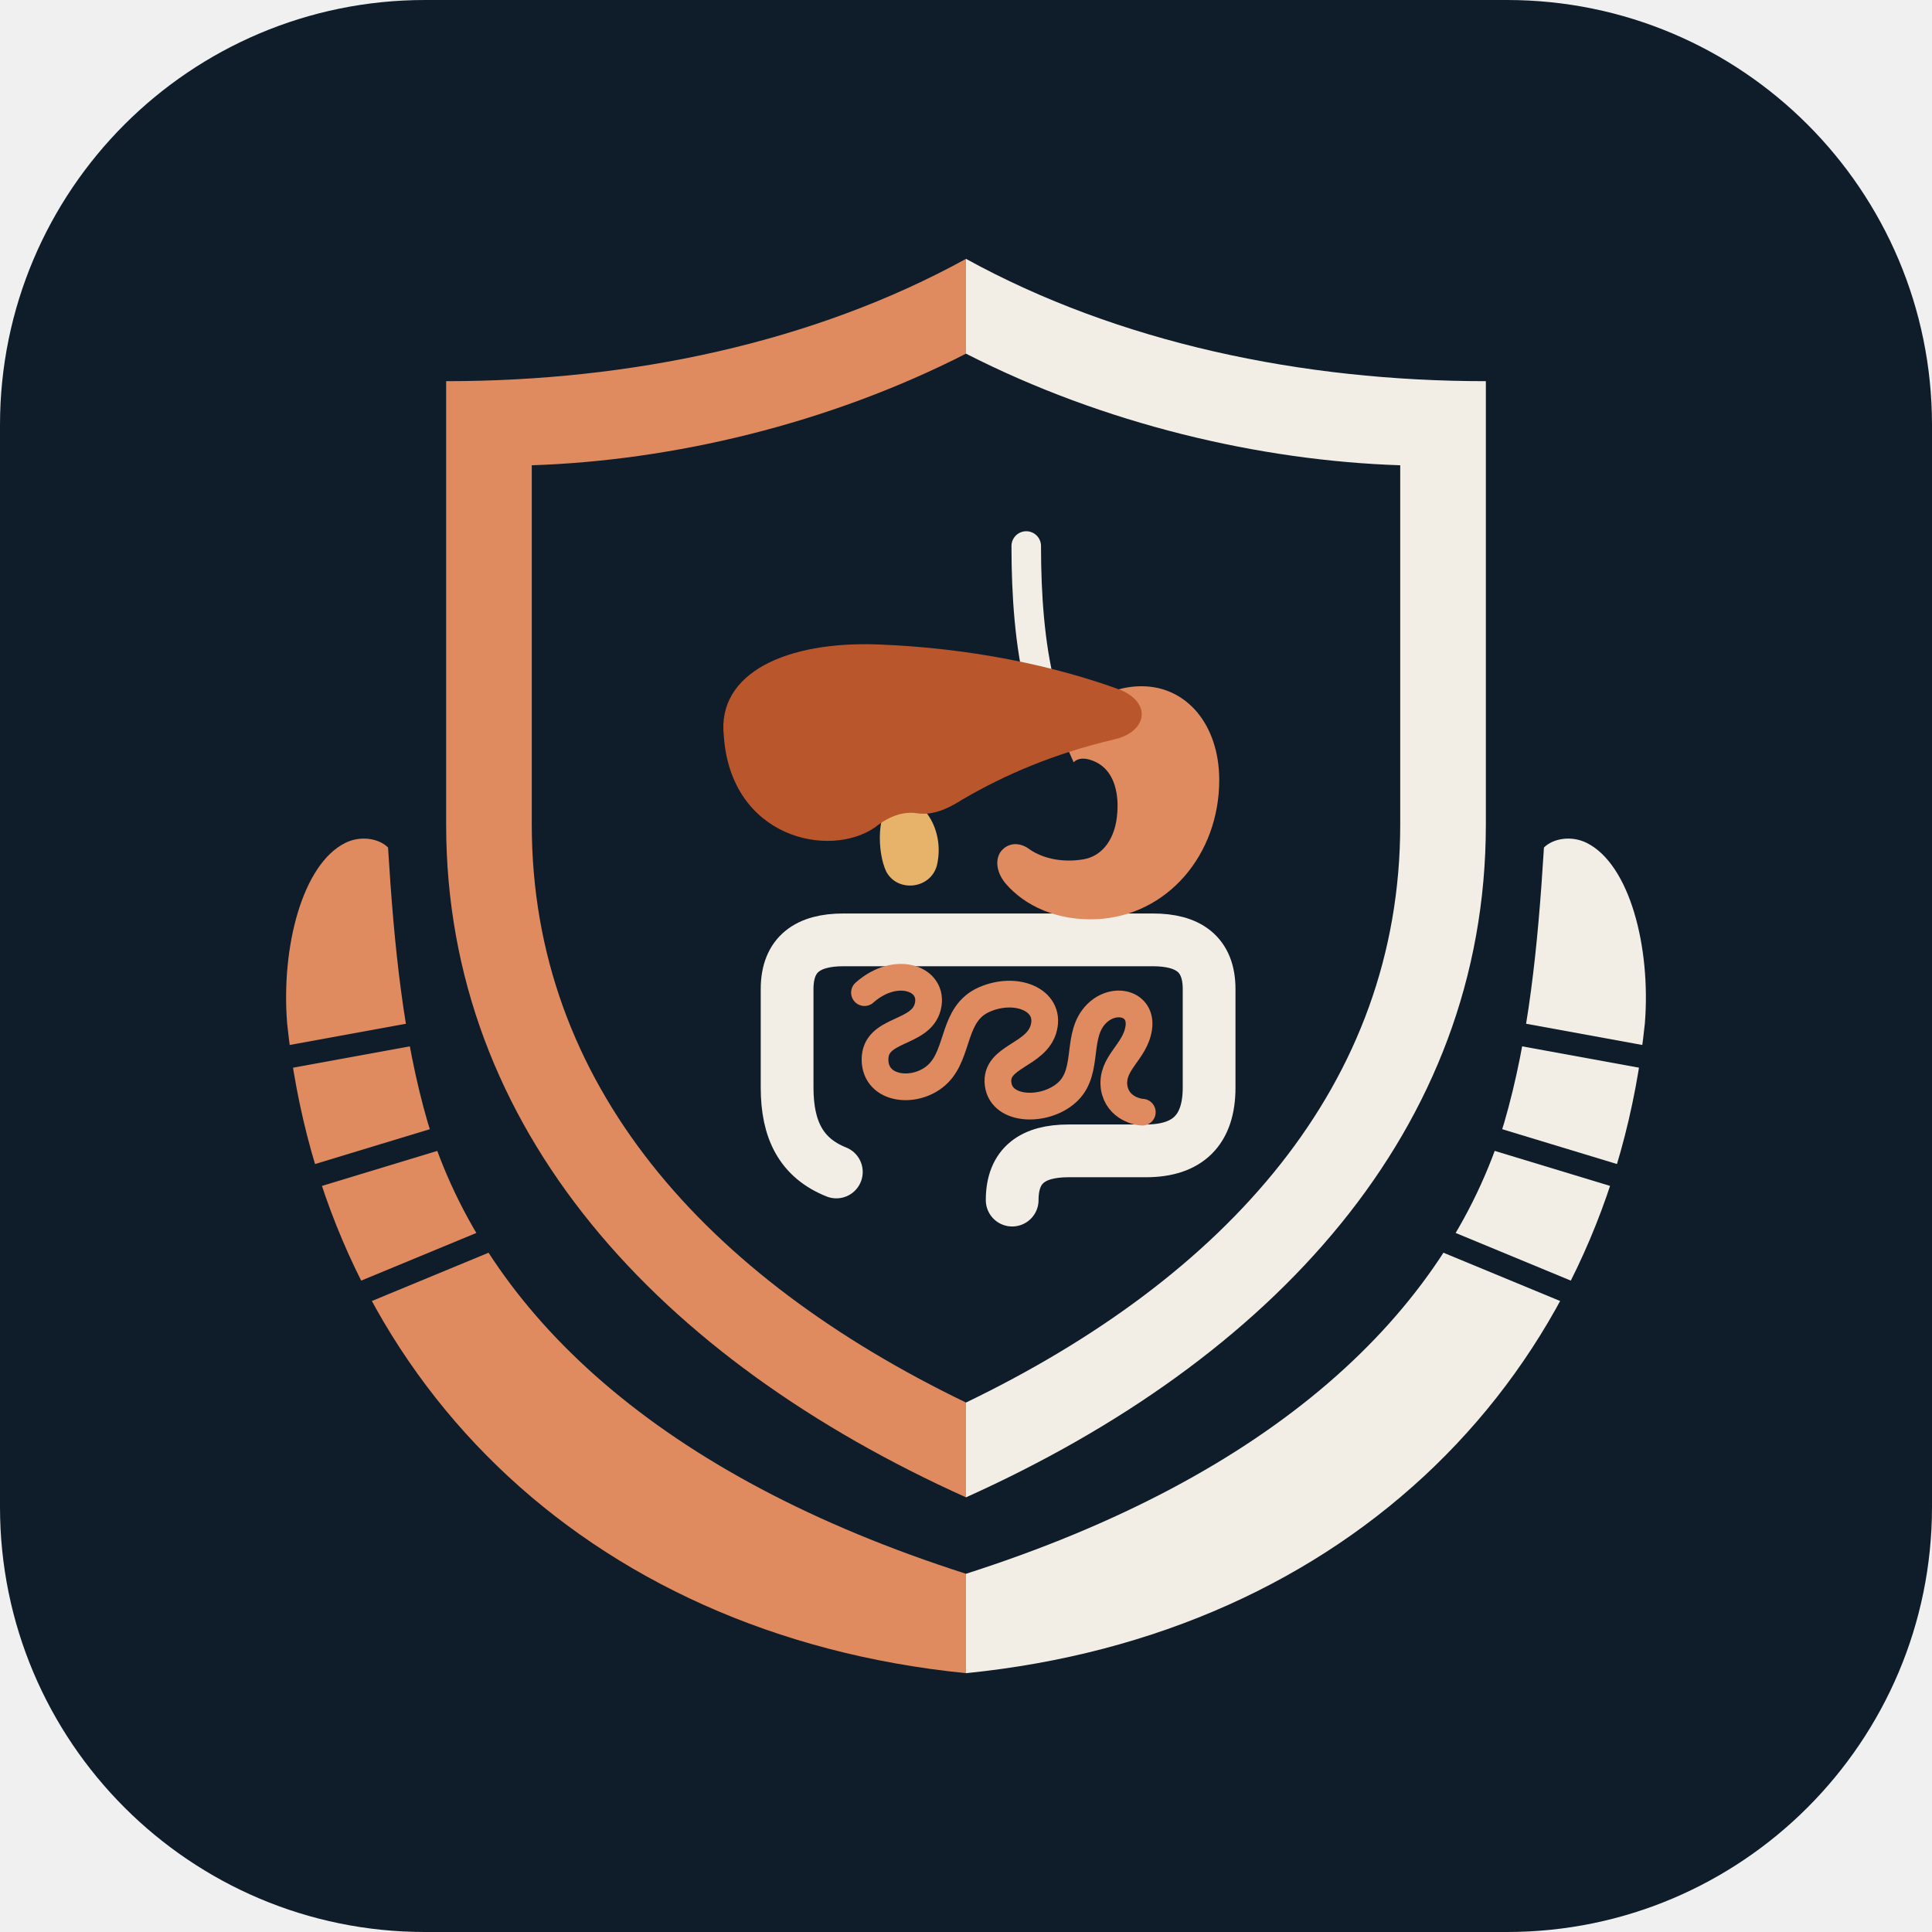
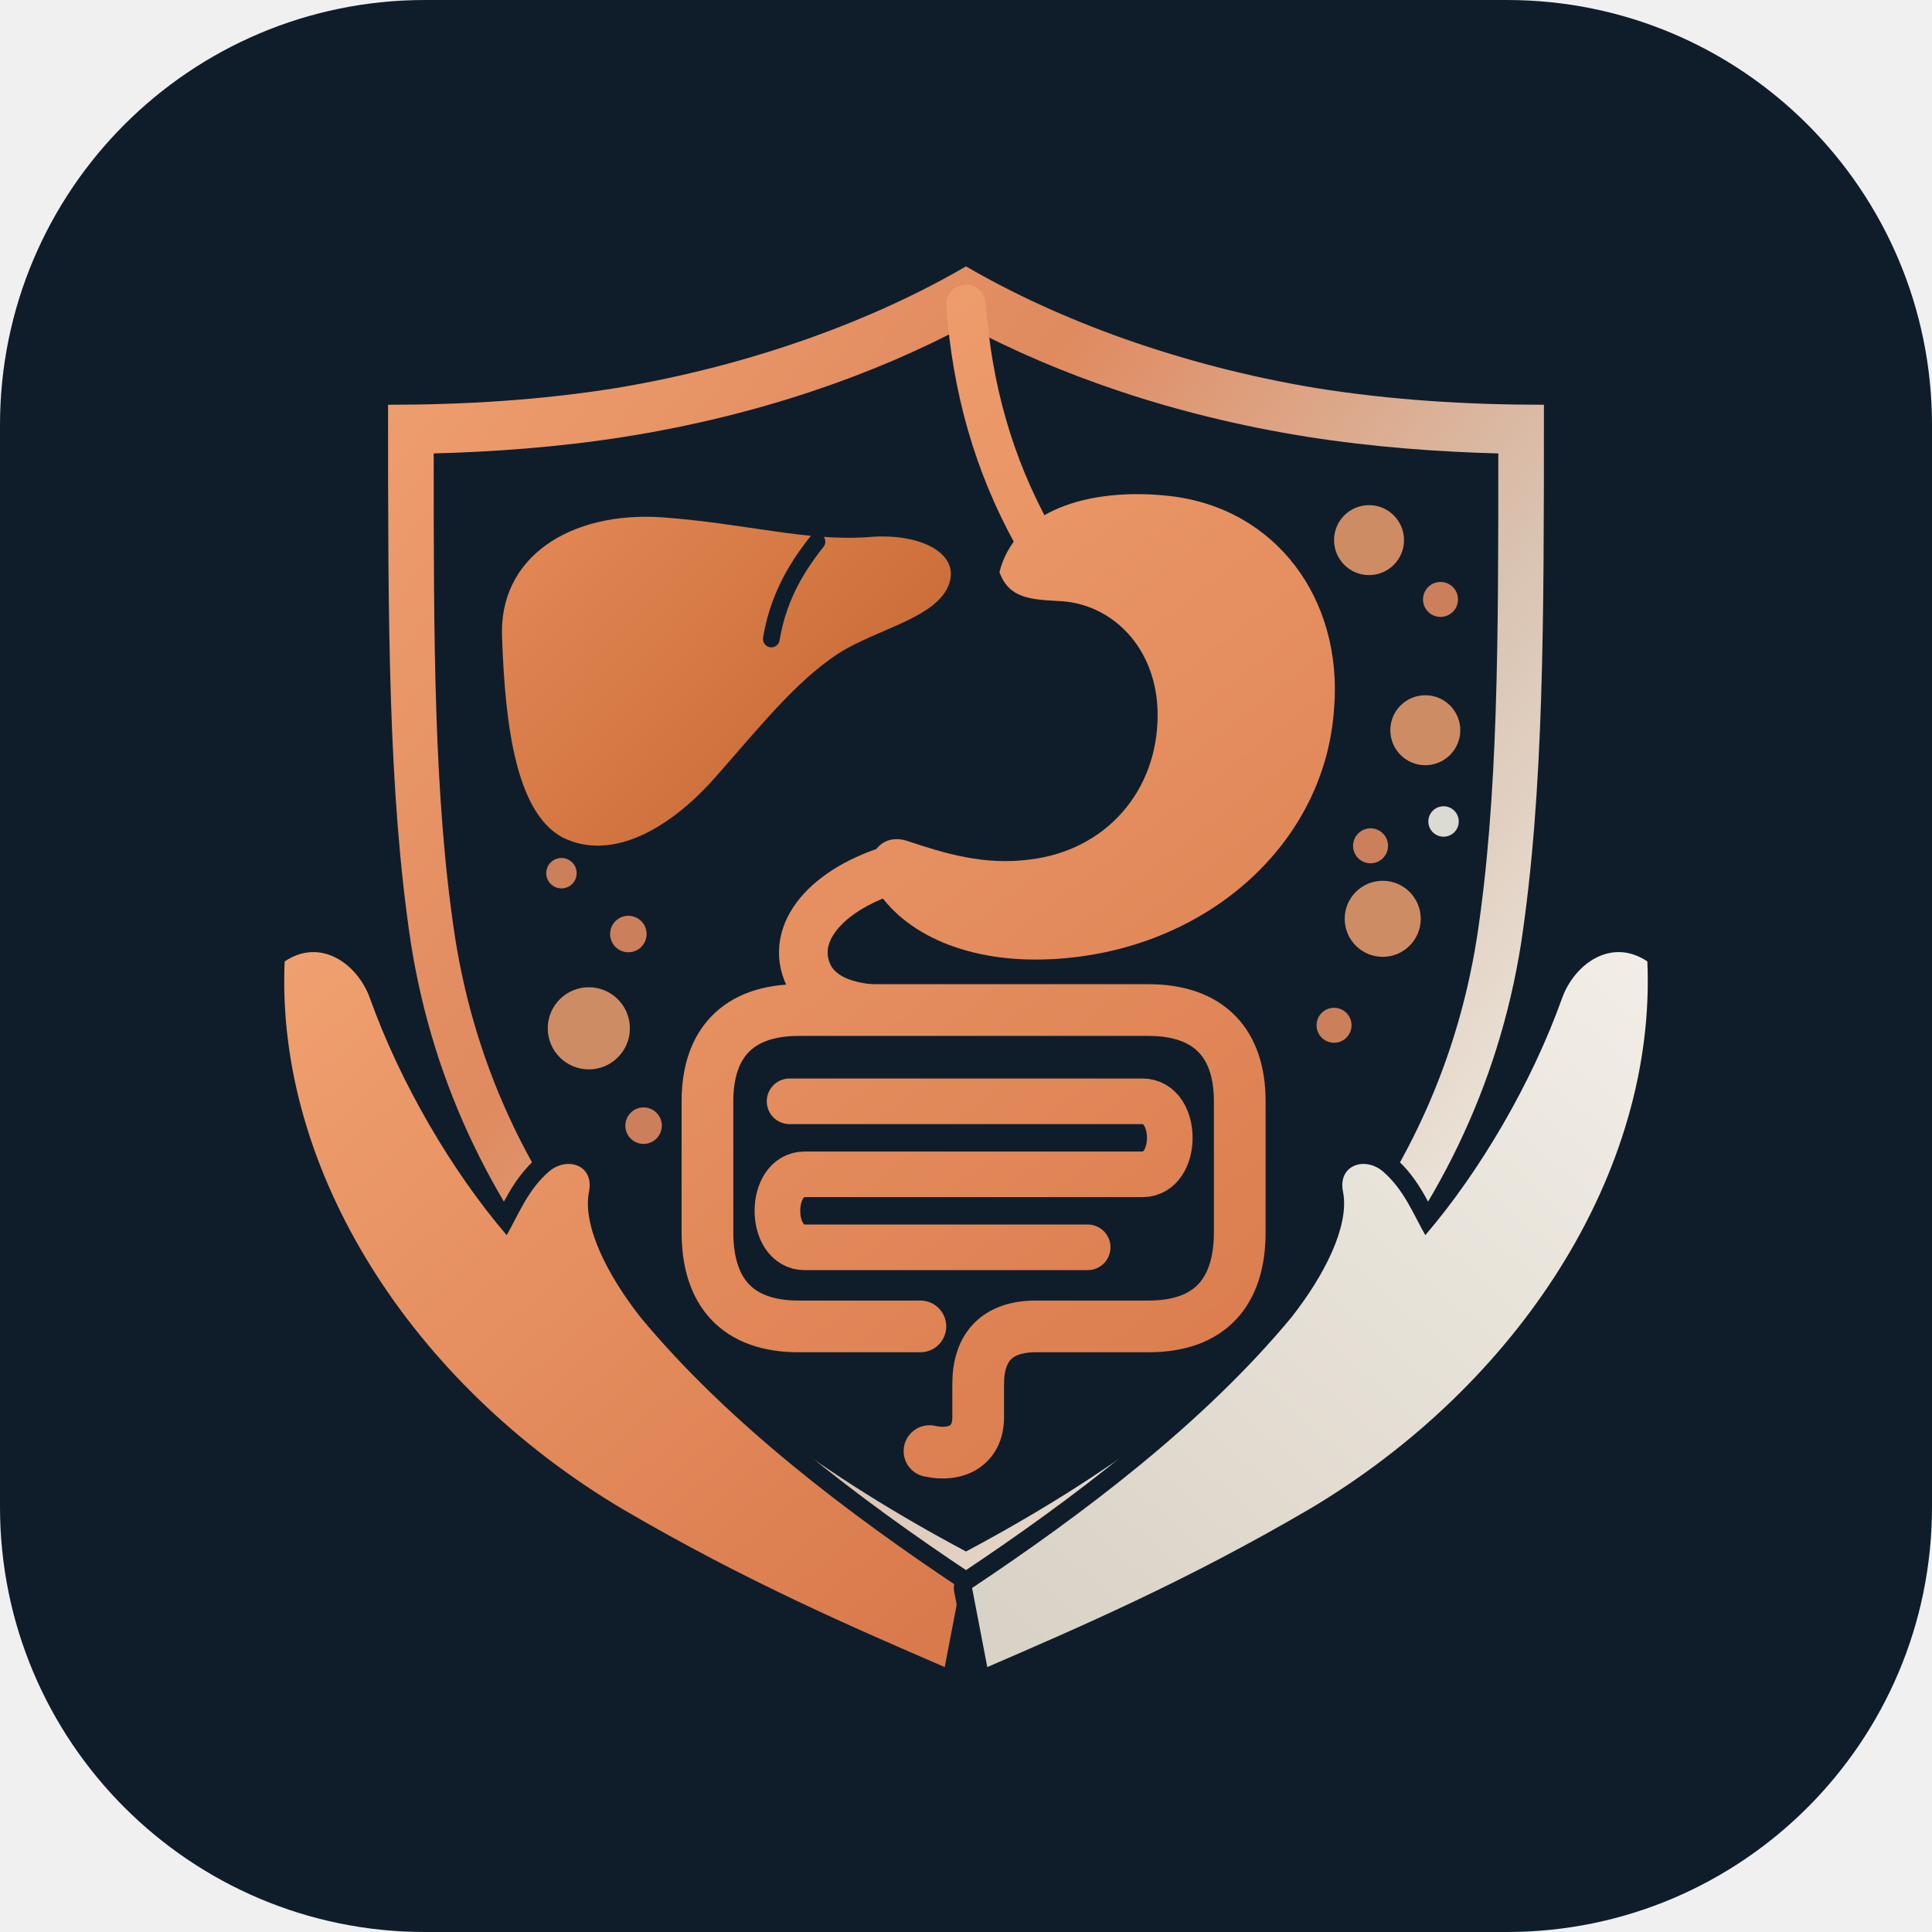
<svg xmlns="http://www.w3.org/2000/svg" viewBox="0 0 100 100" role="img">
  <rect width="100" height="100" rx="22" fill="#0f1d2b" />
-   <g transform="translate(10.43 8.65) scale(0.7914)">
+   <g transform="translate(10.64 8.67) scale(0.7872)">
    <defs>
-       <clipPath id="soc13l">
-         <rect width="50" height="100" />
-       </clipPath>
-       <clipPath id="soc13r">
-         <rect x="50" width="50" height="100" />
-       </clipPath>
-       <mask id="soc13m" maskUnits="userSpaceOnUse" x="0" y="0" width="100" height="100">
+       <linearGradient id="sc13ring" x1="10" y1="10" x2="90" y2="70" gradientUnits="userSpaceOnUse">
+         <stop offset="0" stop-color="#f0a070" />
+         <stop offset=".38" stop-color="#e08a5f" />
+         <stop offset=".7" stop-color="#d9c2b0" />
+         <stop offset="1" stop-color="#f2eee6" />
+       </linearGradient>
+       <linearGradient id="sc13org" x1="20" y1="20" x2="70" y2="85" gradientUnits="userSpaceOnUse">
+         <stop offset="0" stop-color="#f0a070" />
+         <stop offset="1" stop-color="#d97a4c" />
+       </linearGradient>
+       <linearGradient id="sc13liv" x1="20" y1="22" x2="45" y2="45" gradientUnits="userSpaceOnUse">
+         <stop offset="0" stop-color="#e48a58" />
+         <stop offset="1" stop-color="#c4652f" />
+       </linearGradient>
+       <linearGradient id="sc13hl" x1="5" y1="52" x2="45" y2="98" gradientUnits="userSpaceOnUse">
+         <stop offset="0" stop-color="#f0a070" />
+         <stop offset="1" stop-color="#d97a4c" />
+       </linearGradient>
+       <linearGradient id="sc13hr" x1="95" y1="52" x2="55" y2="98" gradientUnits="userSpaceOnUse">
+         <stop offset="0" stop-color="#f2eee6" />
+         <stop offset="1" stop-color="#d9d2c6" />
+       </linearGradient>
+       <mask id="sc13lobe" maskUnits="userSpaceOnUse" x="0" y="0" width="100" height="100">
        <rect width="100" height="100" fill="#fff" />
-         <path d="M4 58.5 L14.4 56.6" stroke="#000" stroke-width="1.5" />
-         <path d="M5.4 66.6 L16.6 63.2" stroke="#000" stroke-width="1.5" />
-         <path d="M8.6 74.4 L20.2 69.6" stroke="#000" stroke-width="1.5" />
-         <path d="M 96 58.5 L 85.6 56.6" stroke="#000" stroke-width="1.5" />
-         <path d="M 94.6 66.6 L 83.4 63.2" stroke="#000" stroke-width="1.5" />
-         <path d="M 91.4 74.4 L 79.8 69.6" stroke="#000" stroke-width="1.5" />
+         <path d="M40.2 24.6 C38.6 26.6 37.6 28.6 37.2 31" stroke="#000" stroke-width="1.1" fill="none" stroke-linecap="round" />
      </mask>
    </defs>
-     <path d="M50 6 C60 11.5 72 14 84 14 L84 43 C84 63 70 78 50 87 C30 78 16 63 16 43 L16 14 C28 14 40 11.5 50 6 Z M50 12.2 C59 16.8 69.2 19.2 78.4 19.5 L78.4 43 C78.4 60 67 72.6 50 80.8 C33 72.6 21.6 60 21.6 43 L21.6 19.5 C30.8 19.2 41 16.8 50 12.2 Z" fill-rule="evenodd" fill="#e08a5f" clip-path="url(#soc13l)" />
-     <path d="M50 6 C60 11.5 72 14 84 14 L84 43 C84 63 70 78 50 87 C30 78 16 63 16 43 L16 14 C28 14 40 11.5 50 6 Z M50 12.2 C59 16.8 69.2 19.2 78.4 19.5 L78.4 43 C78.4 60 67 72.6 50 80.8 C33 72.6 21.6 60 21.6 43 L21.6 19.5 C30.8 19.2 41 16.8 50 12.2 Z" fill-rule="evenodd" fill="#f2eee6" clip-path="url(#soc13r)" />
-     <g transform="translate(29.1 23.4) scale(.46)">
-       <path d="M27 92 C22 90 20 86 20 80 L20 66 C20 61 23 59 28 59 L72 59 C77 59 80 61 80 66 L80 80 C80 86 77 89 71 89 L60 89 C55 89 52 91 52 96" fill="none" stroke="#f2eee6" stroke-width="7.5" stroke-linecap="round" stroke-linejoin="round" />
-       <path d="M31 66.5 C35.5 62.5 41 64.5 40 68.5 C39 72.5 32.5 71.5 32.5 76 C32.5 80.5 38.5 81 41.5 78 C44.5 75 43.5 69.5 48 67.5 C52.5 65.5 57.5 67.5 56.5 71.5 C55.5 75.5 49.5 75.5 50 79.5 C50.5 83.5 57 83.5 60 80.5 C63 77.5 61 72.5 64 69.5 C66.5 67 70.5 68 70 71.5 C69.5 75 66 76.5 66.5 80 C67 83 70 83.5 70.5 83.5" fill="none" stroke="#e08a5f" stroke-width="3.8" stroke-linecap="round" stroke-linejoin="round" />
-       <path d="M54 3 C54 10 54.5 17 56 23" fill="none" stroke="#f2eee6" stroke-width="4.2" stroke-linecap="round" />
-       <path d="M42 33 C43 22 53 14 65 14 C79 14 89 26 89 43 C89 66 73 85 51 86 C39 86.5 29 82 23 75 C20 71.5 19.5 67 22 64.5 C24.5 62 28 62.5 30.5 64.5 C35 67.5 41 68.5 47 67.5 C53 66.5 57 61 57.5 53 C58 46 56 40 51 37.5 C48 36 45.5 36 44 37.5 Z" transform="translate(40.5 16.5) scale(0.46)" fill="#e08a5f" />
-       <path d="M35.4 38.5 C39.8 38.8 42.4 43.8 41.3 48.4 C40.4 51.8 35.7 52.3 34.1 49.3 C32.8 46.6 32.6 40.5 35.4 38.5 Z" fill="#e7b26a" />
-       <path d="M11 30 C10 21 20 16.5 33 17 C46 17.5 58 20 67.5 23.5 C72 25.5 71 29.5 66.5 30.5 C58 32.5 51 35.5 45 39 C42.5 40.6 40.5 41.3 38.5 41 C36.5 40.7 34.5 41.4 32.5 43 C26 47.5 12 44.5 11 30 Z" fill="#b9562c" />
-     </g>
-     <g mask="url(#soc13m)">
-       <path d="M12.2 44.5 C12.6 51 13.2 57 14.8 62.5 C18.6 75 30 85.6 50 92 L50 98.5 C25 96 8 79 5.6 56 C5.2 51 6.6 45.6 9.4 44.2 C10.4 43.7 11.6 43.9 12.2 44.5 Z" fill="#e08a5f" />
-       <path d="M 87.8 44.5 C 87.4 51 86.8 57 85.2 62.5 C 81.4 75 70 85.6 50 92 L 50 98.5 C 75 96 92 79 94.4 56 C 94.8 51 93.4 45.6 90.6 44.2 C 89.6 43.7 88.4 43.9 87.8 44.5 Z" fill="#f2eee6" />
-     </g>
+     <path d="M50 6.5 C56 10 64 13 73 14.5 C78 15.3 83 15.6 88 15.6 C88 30 88 41 86.5 51 C83.5 70 70 84 50 94.5 C30 84 16.5 70 13.5 51 C12 41 12 30 12 15.6 C17 15.6 22 15.3 27 14.5 C36 13 44 10 50 6.5 Z M50 10.4 C56 13.6 63.6 16.3 72.4 17.7 C76.8 18.4 81.2 18.7 85 18.8 C85 31 85 41.4 83.6 50.6 C80.8 68.4 68.4 81.2 50 91 C31.6 81.2 19.2 68.4 16.4 50.6 C15 41.4 15 31 15 18.8 C18.8 18.7 23.2 18.4 27.6 17.7 C36.4 16.3 44 13.6 50 10.4 Z" fill-rule="evenodd" fill="url(#sc13ring)" />
+     <path d="M50 9 C50.4 14.5 51.8 19.5 54.4 24.2" fill="none" stroke="url(#sc13org)" stroke-width="2.6" stroke-linecap="round" />
+     <path d="M19.5 31 C19.2 25.6 24 22.6 30 23 C35.5 23.4 39.5 24.6 43.6 24.3 C47 24 49.8 25.4 48.8 27.6 C47.9 29.5 44.8 30.2 42.2 31.6 C39.2 33.3 36.6 36.6 33.6 40 C31 43 27.2 45.6 23.8 44.2 C20.4 42.8 19.7 36.6 19.5 31 Z" fill="url(#sc13liv)" mask="url(#sc13lobe)" />
+     <path d="M52.2 26.6 C53.2 22.6 58 21 63.4 21.6 C70.4 22.4 74.8 28.4 74.2 35.6 C73.6 44.4 66 51.2 56.4 52 C50.6 52.5 46.2 50.6 44.2 47.6 C43 45.7 44.2 43.6 46.2 44.3 C48.6 45.1 51.2 45.9 54.2 45.5 C59.2 44.9 62.6 41 62.6 36 C62.6 31.6 59.6 28.6 56 28.5 C54.2 28.4 52.8 28.3 52.2 26.6 Z" fill="url(#sc13org)" />
+     <path d="M45 46.2 C40.6 47.6 38.2 50.6 39.8 53.4 C41 55.2 43.4 55.4 46 55.4" fill="none" stroke="url(#sc13org)" stroke-width="3.2" stroke-linecap="round" />
+     <path d="M46 55.4 L62 55.4 C66 55.4 68 57.6 68 61.4 L68 70 C68 74 66 76.2 62 76.2 L54.6 76.2 C52 76.2 50.8 77.6 50.8 80 L50.8 82.2 C50.8 84 49.4 84.8 47.6 84.4 M46 55.4 L39 55.4 C35 55.4 33 57.6 33 61.4 L33 70 C33 74 35 76.2 39 76.2 L47 76.2" fill="none" stroke="url(#sc13org)" stroke-width="3.4" stroke-linecap="round" stroke-linejoin="round" />
+     <path d="M38.4 61.4 L61.6 61.4 C64 61.4 64 66.2 61.6 66.2 L39.4 66.2 C37 66.2 37 71 39.4 71 L58 71" fill="none" stroke="url(#sc13org)" stroke-width="3" stroke-linecap="round" stroke-linejoin="round" />
+     <circle cx="76.5" cy="24.5" r="2.3" fill="#f0a070" opacity="0.85" />
+     <circle cx="81.2" cy="28.4" r="1.15" fill="#e08a5f" opacity="0.9" />
+     <circle cx="80.2" cy="37" r="2.3" fill="#f0a070" opacity="0.85" />
+     <circle cx="76.6" cy="44.6" r="1.15" fill="#e08a5f" opacity="0.9" />
+     <circle cx="81.4" cy="43" r="1" fill="#f2eee6" opacity="0.9" />
+     <circle cx="77.4" cy="49.4" r="2.5" fill="#f0a070" opacity="0.85" />
+     <circle cx="74.2" cy="56.4" r="1.15" fill="#e08a5f" opacity="0.9" />
+     <circle cx="23.4" cy="46.4" r="1" fill="#e08a5f" opacity="0.9" />
+     <circle cx="27.8" cy="50.4" r="1.2" fill="#e08a5f" opacity="0.9" />
+     <circle cx="25.2" cy="56.6" r="2.7" fill="#f0a070" opacity="0.85" />
+     <circle cx="28.8" cy="63" r="1.2" fill="#e08a5f" opacity="0.9" />
+     <path d="M5.2 52.2 C4.6 66 13.6 80 27.4 88.2 C35.6 93 42.6 96 48.6 98.6 L49.6 93.4 C42.4 88.6 34.4 82.6 28.6 75.6 C26.4 72.8 24.8 69.6 25.2 67.4 C25.6 65.6 23.8 65 22.6 66 C21.2 67.2 20.6 68.8 19.8 70.2 C16.2 66 12.8 60.2 10.8 54.6 C10 52.4 7.6 50.6 5.2 52.2 Z" fill="none" stroke="#0f1d2b" stroke-width="2.4" stroke-linejoin="round" />
+     <path d="M5.2 52.2 C4.6 66 13.6 80 27.4 88.2 C35.6 93 42.6 96 48.6 98.6 L49.6 93.4 C42.4 88.6 34.4 82.6 28.6 75.6 C26.4 72.8 24.8 69.6 25.2 67.4 C25.6 65.6 23.8 65 22.6 66 C21.2 67.2 20.6 68.8 19.8 70.2 C16.2 66 12.8 60.2 10.8 54.6 C10 52.4 7.6 50.6 5.2 52.2 Z" fill="url(#sc13hl)" />
+     <path d="M 94.8 52.2 C 95.4 66 86.4 80 72.6 88.2 C 64.4 93 57.4 96 51.4 98.6 L 50.4 93.4 C 57.6 88.6 65.6 82.6 71.4 75.6 C 73.6 72.8 75.2 69.6 74.8 67.4 C 74.4 65.6 76.2 65 77.4 66 C 78.8 67.2 79.4 68.8 80.2 70.2 C 83.8 66 87.2 60.2 89.2 54.6 C 90 52.4 92.4 50.6 94.8 52.2 Z" fill="none" stroke="#0f1d2b" stroke-width="2.4" stroke-linejoin="round" />
+     <path d="M 94.8 52.2 C 95.4 66 86.4 80 72.6 88.2 C 64.4 93 57.4 96 51.4 98.6 L 50.4 93.4 C 57.6 88.6 65.6 82.6 71.4 75.6 C 73.6 72.8 75.2 69.6 74.8 67.4 C 74.4 65.6 76.2 65 77.4 66 C 78.8 67.2 79.4 68.8 80.2 70.2 C 83.8 66 87.2 60.2 89.2 54.6 C 90 52.4 92.4 50.6 94.8 52.2 Z" fill="url(#sc13hr)" />
  </g>
</svg>
